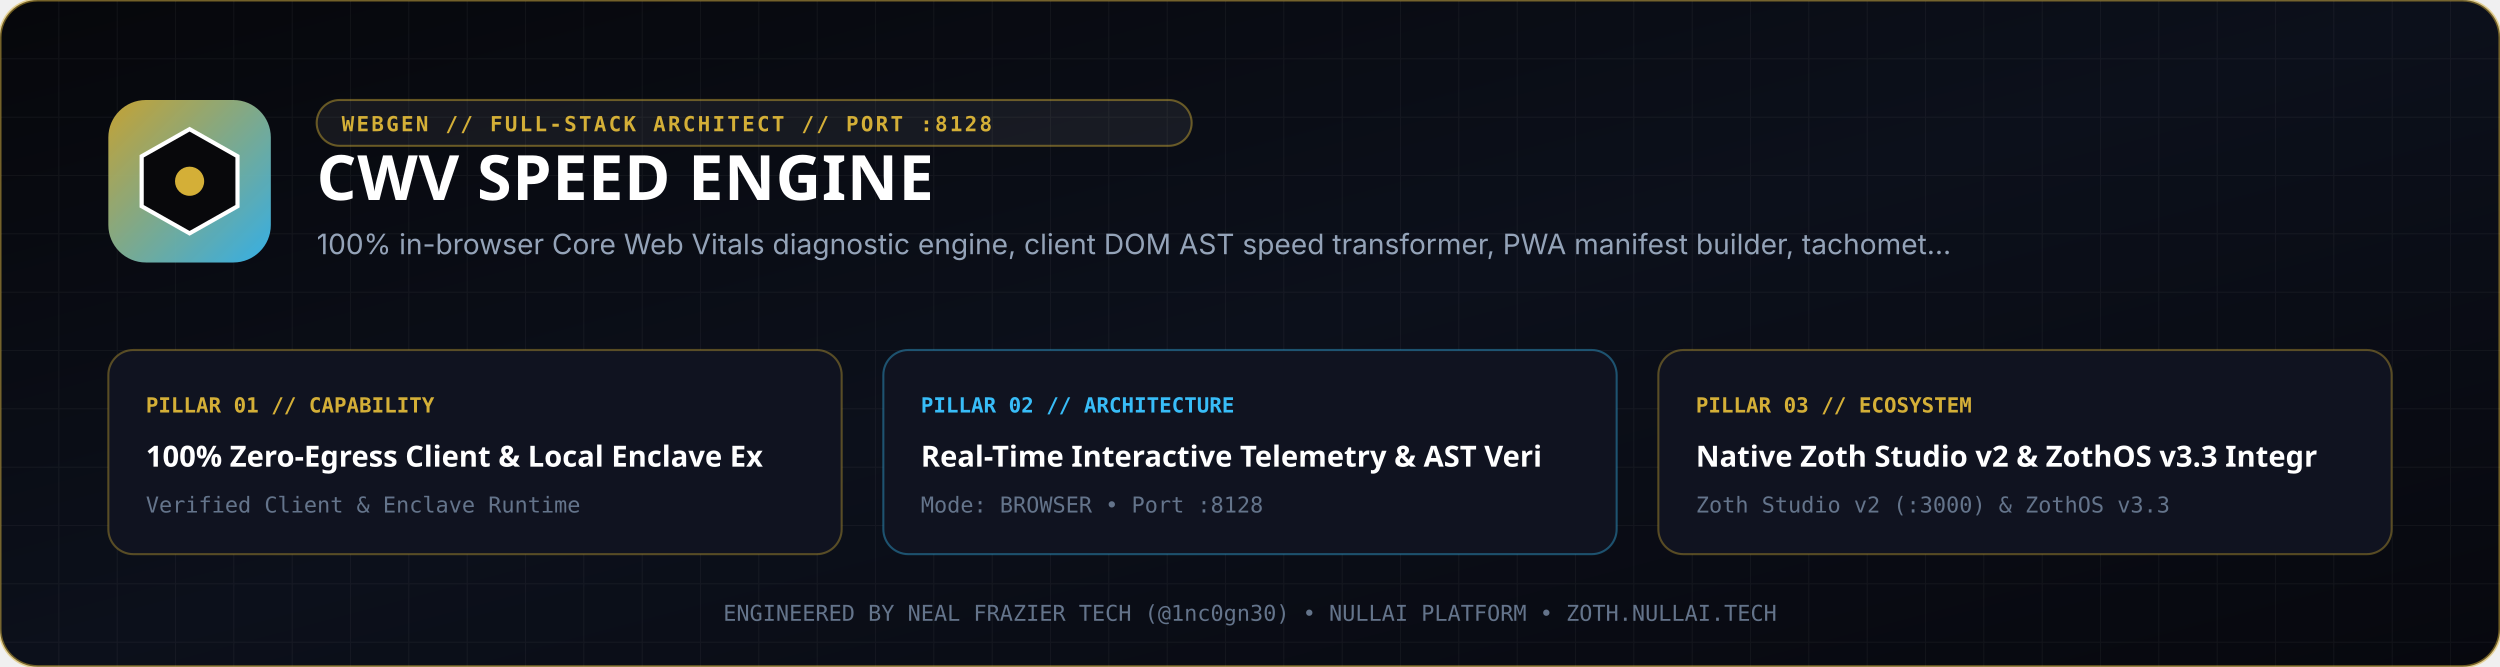
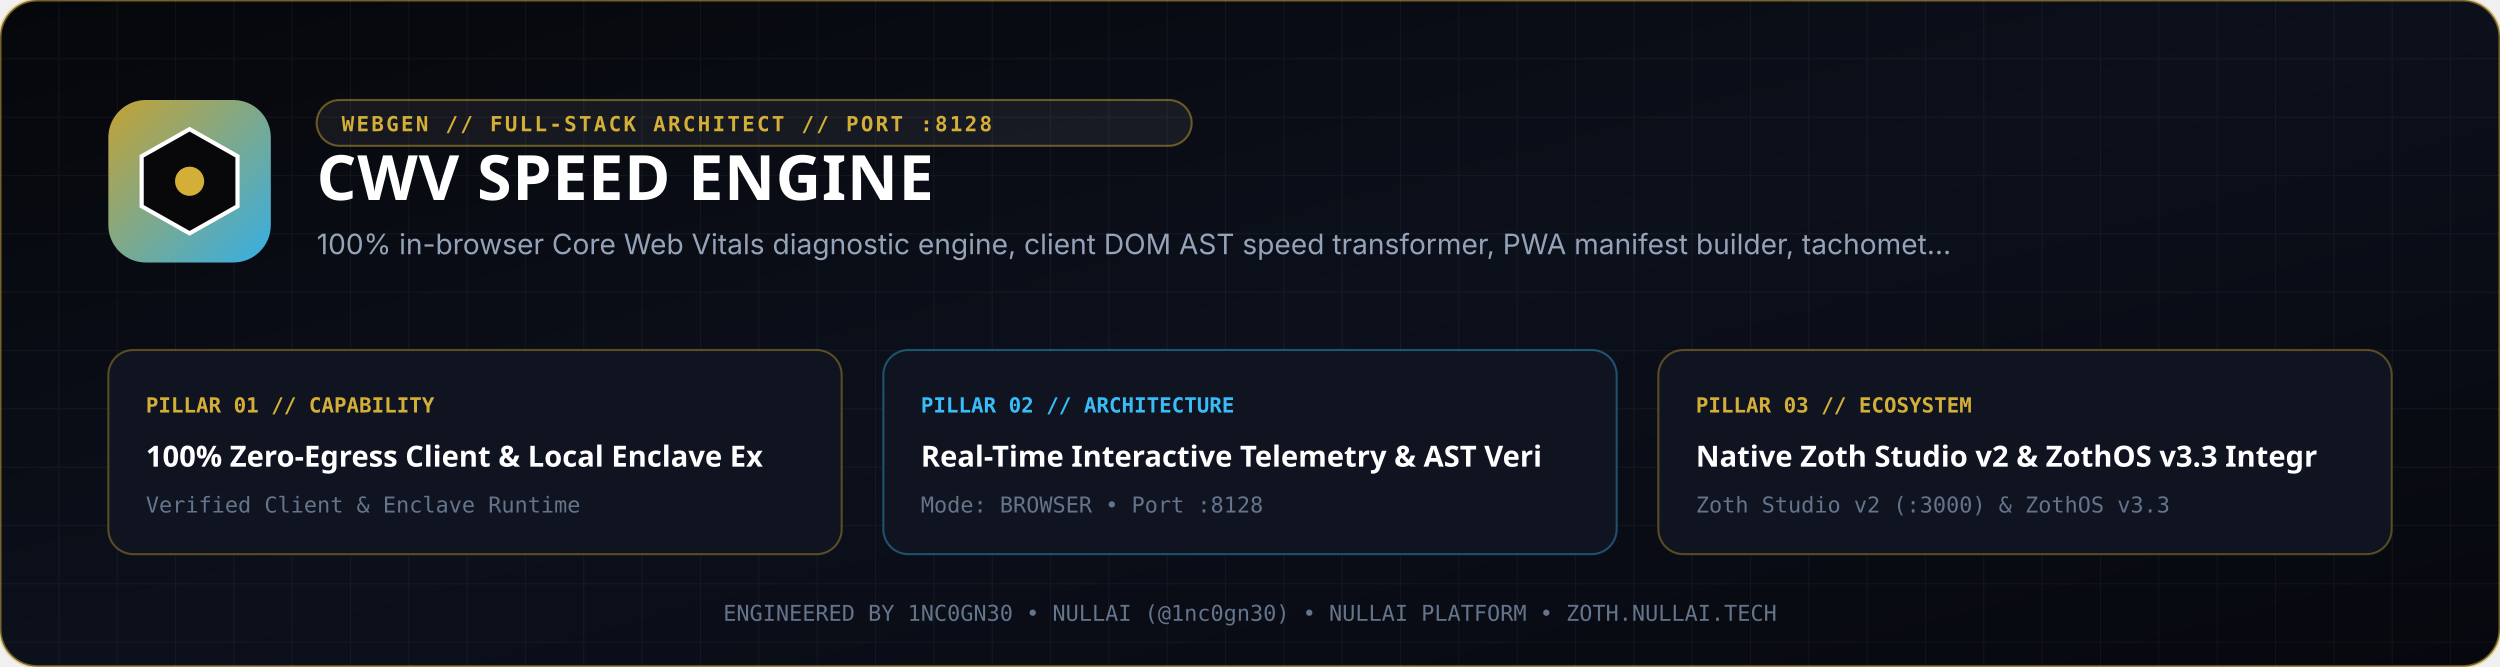
<svg xmlns="http://www.w3.org/2000/svg" viewBox="0 0 1200 320" width="100%" height="100%">
  <defs>
    <linearGradient id="bg" x1="0%" y1="0%" x2="100%" y2="100%">
      <stop offset="0%" stop-color="#06070B" />
      <stop offset="50%" stop-color="#0C101B" />
      <stop offset="100%" stop-color="#07080E" />
    </linearGradient>
    <linearGradient id="accent" x1="0%" y1="0%" x2="100%" y2="100%">
      <stop offset="0%" stop-color="#D4AF37" />
      <stop offset="100%" stop-color="#38BDF8" />
    </linearGradient>
    <pattern id="grid" width="28" height="28" patternUnits="userSpaceOnUse">
      <path d="M 28 0 L 0 0 0 28" fill="none" stroke="rgba(255,255,255,0.04)" stroke-width="1" />
    </pattern>
  </defs>
  <rect width="1200" height="320" rx="18" fill="url(#bg)" stroke="#D4AF37" stroke-opacity="0.5" stroke-width="1.5" />
  <rect width="1200" height="320" rx="18" fill="url(#grid)" />
  <g transform="translate(52, 48)">
    <rect width="78" height="78" rx="18" fill="url(#accent)" opacity="0.92" />
    <polygon points="39,14 62,27 62,51 39,64 16,51 16,27" fill="#08080B" stroke="#FFFFFF" stroke-width="2" />
    <circle cx="39" cy="39" r="7" fill="#D4AF37" />
  </g>
  <g transform="translate(152, 62)">
    <rect x="0" y="-14" width="420" height="22" rx="11" fill="rgba(255,255,255,0.06)" stroke="#D4AF37" stroke-opacity="0.45" />
    <text x="12" y="1" fill="#D4AF37" font-family="JetBrains Mono, monospace" font-size="10" font-weight="700" letter-spacing="1.1">WEBGEN // FULL-STACK ARCHITECT // PORT :8128</text>
    <text x="0" y="34" fill="#FFFFFF" font-family="Syne, Space Grotesk, sans-serif" font-size="30" font-weight="800" letter-spacing="0.4">CWV SPEED ENGINE</text>
    <text x="0" y="60" fill="#94A3B8" font-family="Inter, sans-serif" font-size="13.5">100% in-browser Core Web Vitals diagnostic engine, client DOM AST speed transformer, PWA manifest builder, tachomet...</text>
  </g>
  <g transform="translate(52, 168)">
    <rect x="0" y="0" width="352" height="98" rx="12" fill="#101320" stroke="#D4AF37" stroke-opacity="0.38" />
    <text x="18" y="30" fill="#D4AF37" font-family="JetBrains Mono, monospace" font-size="10" font-weight="700">PILLAR 01 // CAPABILITY</text>
    <text x="18" y="56" fill="#FFFFFF" font-family="Space Grotesk, sans-serif" font-size="14" font-weight="700">100% Zero-Egress Client &amp; Local Enclave Ex</text>
    <text x="18" y="78" fill="#64748B" font-family="JetBrains Mono, monospace" font-size="10.5">Verified Client &amp; Enclave Runtime</text>
    <rect x="372" y="0" width="352" height="98" rx="12" fill="#101320" stroke="#38BDF8" stroke-opacity="0.38" />
    <text x="390" y="30" fill="#38BDF8" font-family="JetBrains Mono, monospace" font-size="10" font-weight="700">PILLAR 02 // ARCHITECTURE</text>
    <text x="390" y="56" fill="#FFFFFF" font-family="Space Grotesk, sans-serif" font-size="14" font-weight="700">Real-Time Interactive Telemetry &amp; AST Veri</text>
    <text x="390" y="78" fill="#64748B" font-family="JetBrains Mono, monospace" font-size="10.5">Mode: BROWSER • Port :8128</text>
    <rect x="744" y="0" width="352" height="98" rx="12" fill="#101320" stroke="#D4AF37" stroke-opacity="0.38" />
    <text x="762" y="30" fill="#D4AF37" font-family="JetBrains Mono, monospace" font-size="10" font-weight="700">PILLAR 03 // ECOSYSTEM</text>
    <text x="762" y="56" fill="#FFFFFF" font-family="Space Grotesk, sans-serif" font-size="14" font-weight="700">Native Zoth Studio v2 &amp; ZothOS v3.3 Integr</text>
    <text x="762" y="78" fill="#64748B" font-family="JetBrains Mono, monospace" font-size="10.5">Zoth Studio v2 (:3000) &amp; ZothOS v3.3</text>
  </g>
  <text x="600" y="298" text-anchor="middle" fill="#64748B" font-family="JetBrains Mono, monospace" font-size="10.5">
-     ENGINEERED BY NEAL FRAZIER TECH (@1nc0gn30)  •  NULLAI PLATFORM  •  ZOTH.NULLAI.TECH
+     ENGINEERED BY 1NC0GN30 • NULLAI (@1nc0gn30)  •  NULLAI PLATFORM  •  ZOTH.NULLAI.TECH
  </text>
</svg>
